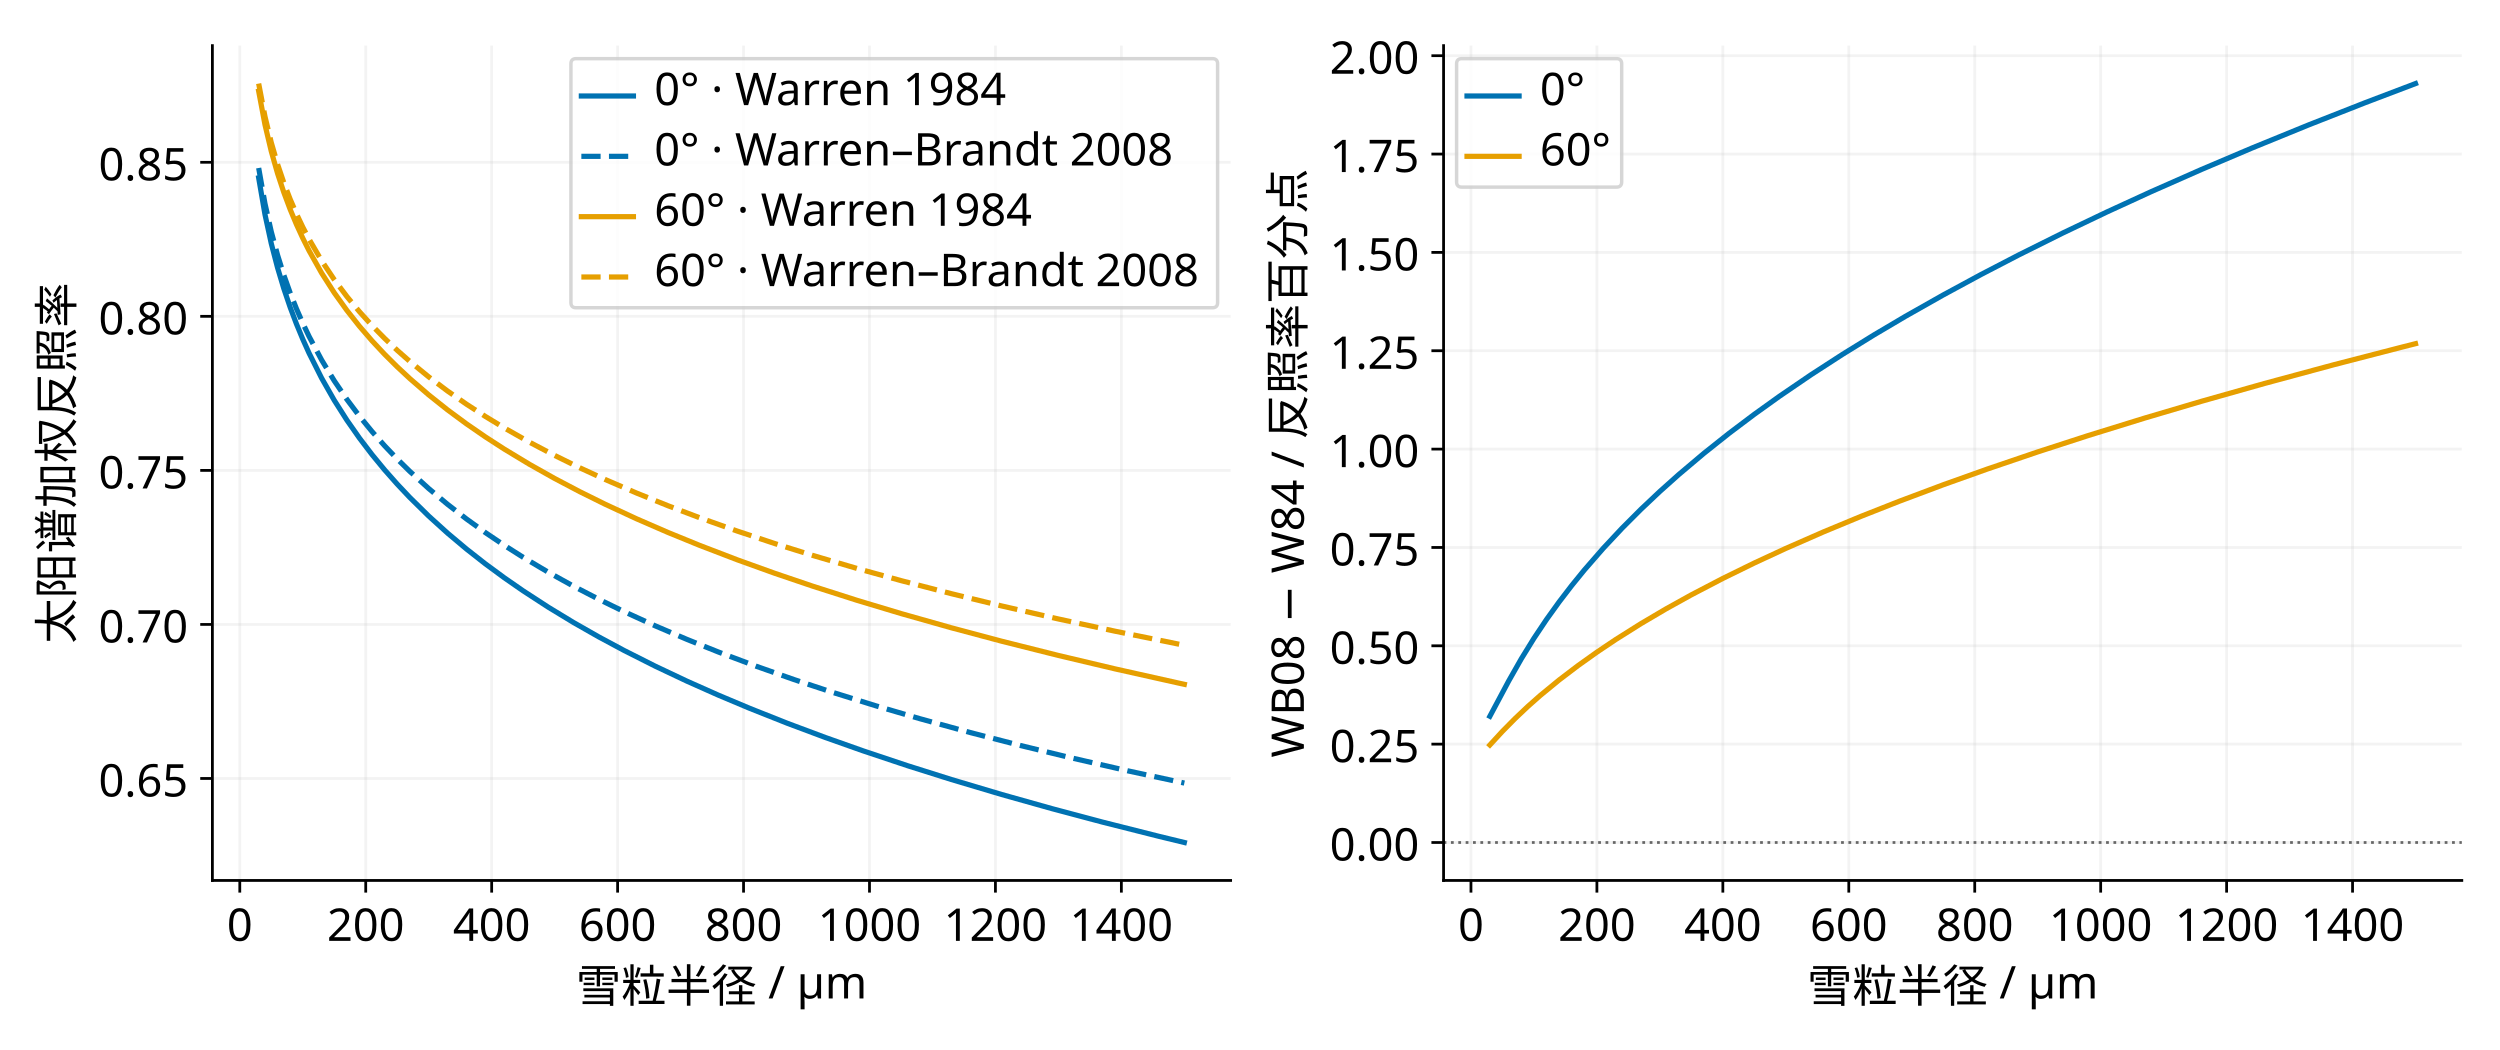
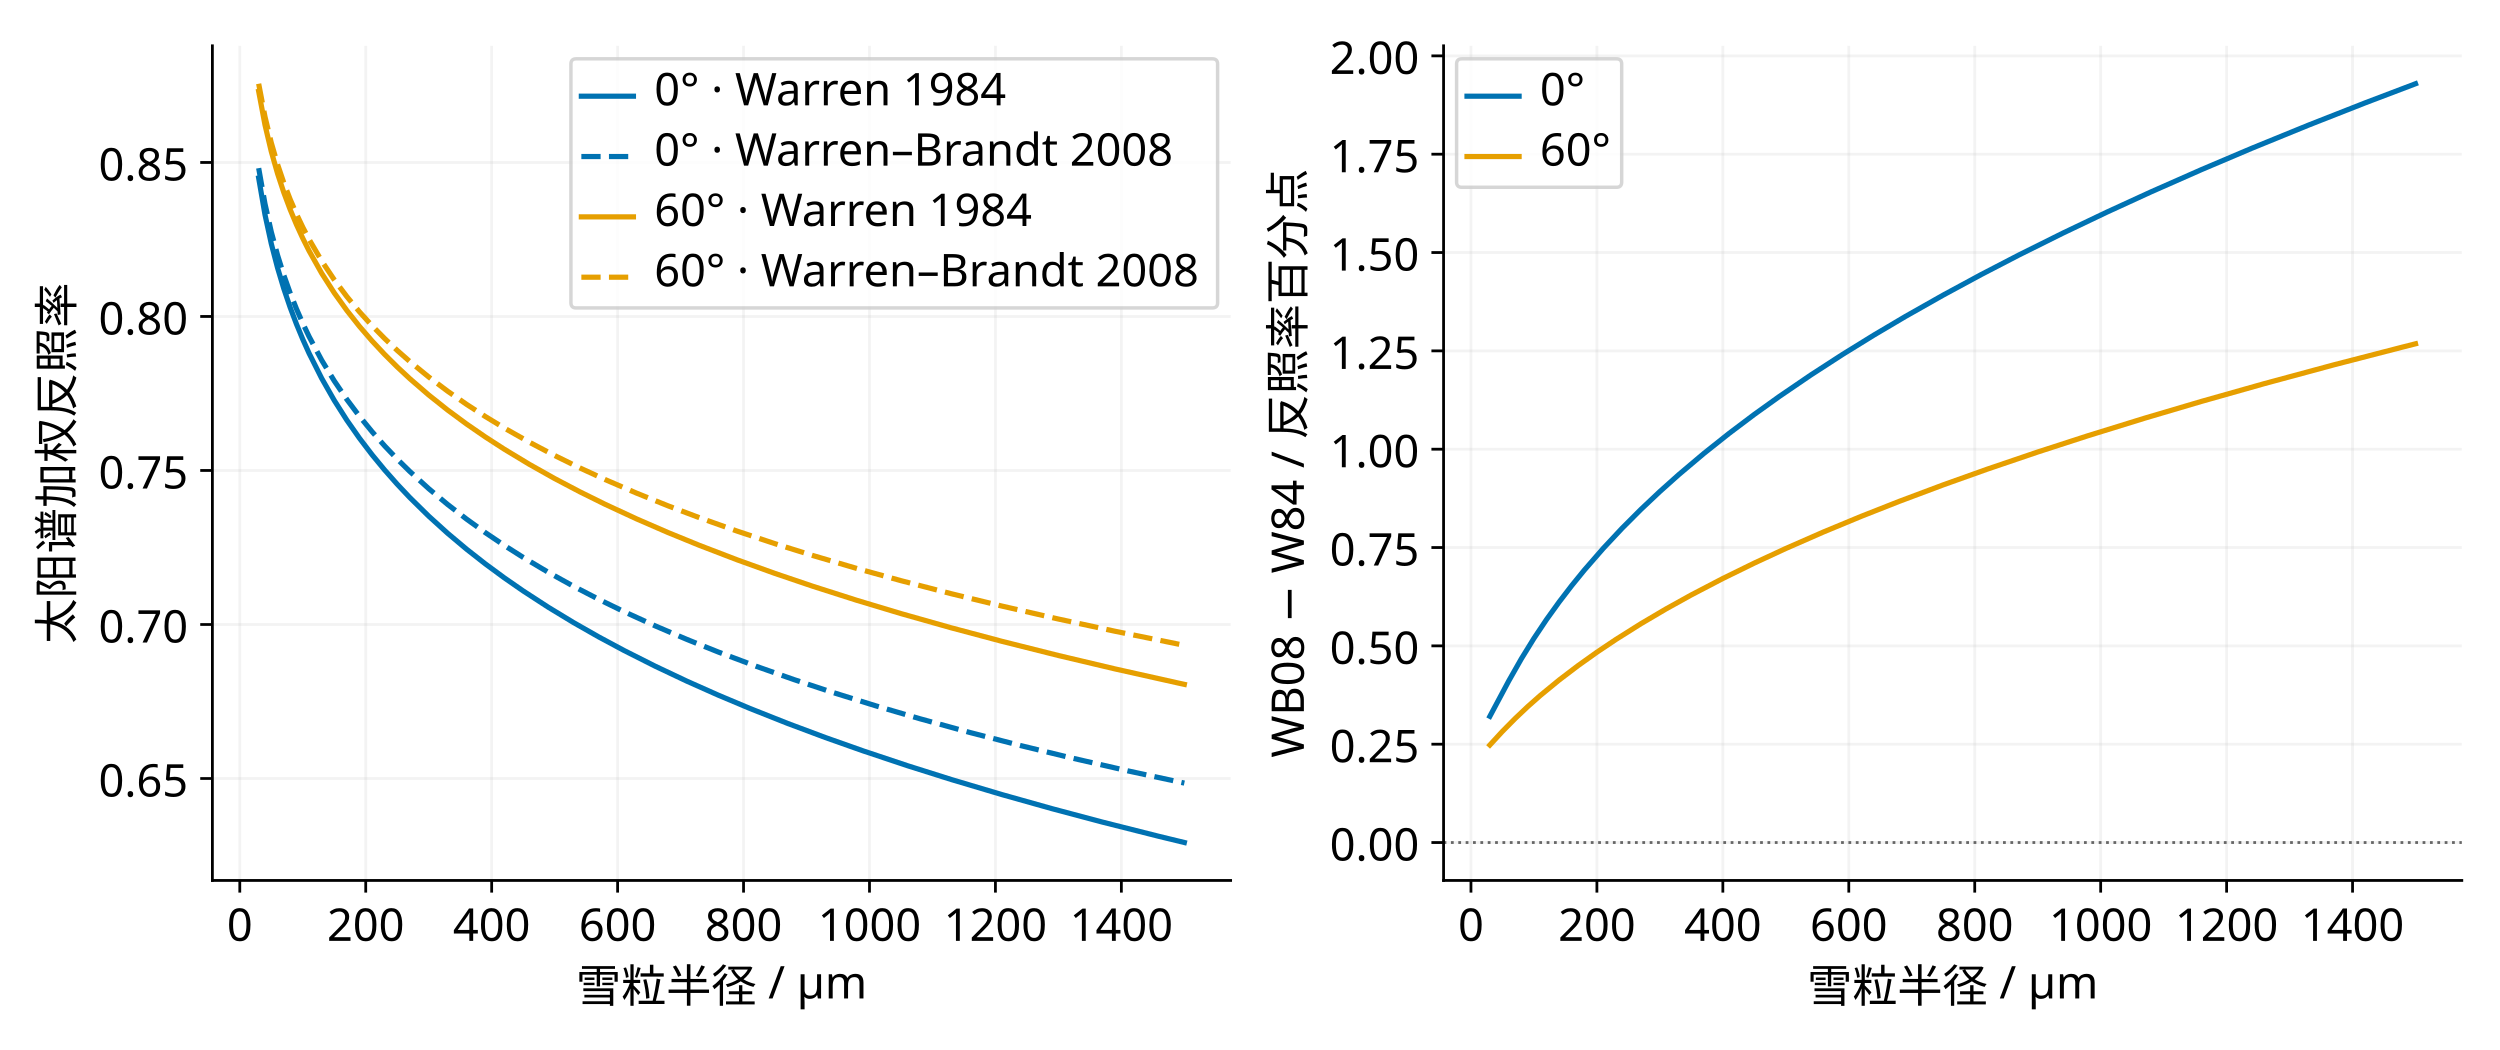
<svg xmlns="http://www.w3.org/2000/svg" xmlns:xlink="http://www.w3.org/1999/xlink" width="720pt" height="302.4pt" viewBox="0 0 720 302.4" version="1.1">
  <defs>
    <style type="text/css">*{stroke-linejoin: round; stroke-linecap: butt}</style>
  </defs>
  <g id="figure_1">
    <g id="patch_1">
      <path d="M 0 302.4  L 720 302.4  L 720 0  L 0 0  z " style="fill: #ffffff" />
    </g>
    <g id="axes_1">
      <g id="patch_2">
-         <path d="M 61.169 253.569  L 354.42 253.569  L 354.42 13.139  L 61.169 13.139  z " style="fill: #ffffff" />
+         <path d="M 61.169 253.569  L 354.42 253.569  L 354.42 13.192  L 61.169 13.192  z " style="fill: #ffffff" />
      </g>
      <g id="matplotlib.axis_1">
        <g id="xtick_1">
          <g id="line2d_1">
-             <path d="M 69.058 253.569  L 69.058 13.139  " clip-path="url(#pcf4739480f)" style="fill: none; stroke: #b0b0b0; stroke-opacity: 0.16; stroke-width: 0.8; stroke-linecap: square" />
+             <path d="M 69.058 253.569  L 69.058 13.192  " clip-path="url(#ped70958157)" style="fill: none; stroke: #b0b0b0; stroke-opacity: 0.16; stroke-width: 0.8; stroke-linecap: square" />
          </g>
          <g id="line2d_2">
            <defs>
-               <path id="m22756576e5" d="M 0 0  L 0 3.5  " style="stroke: #000000; stroke-width: 0.8" />
+               <path id="mcf0580494c" d="M 0 0  L 0 3.5  " style="stroke: #000000; stroke-width: 0.8" />
            </defs>
            <g>
-               <use xlink:href="#m22756576e5" x="69.058" y="253.569" style="stroke: #000000; stroke-width: 0.8" />
+               <use xlink:href="#mcf0580494c" x="69.058" y="253.569" style="stroke: #000000; stroke-width: 0.8" />
            </g>
          </g>
          <g id="text_1">
            <text style="font: 13px 'Microsoft YaHei', sans-serif; text-anchor: middle" x="69.058" y="270.961" transform="rotate(-0 69.05771 270.9606)">0</text>
          </g>
        </g>
        <g id="xtick_2">
          <g id="line2d_3">
-             <path d="M 105.329 253.569  L 105.329 13.139  " clip-path="url(#pcf4739480f)" style="fill: none; stroke: #b0b0b0; stroke-opacity: 0.16; stroke-width: 0.8; stroke-linecap: square" />
+             <path d="M 105.329 253.569  L 105.329 13.192  " clip-path="url(#ped70958157)" style="fill: none; stroke: #b0b0b0; stroke-opacity: 0.16; stroke-width: 0.8; stroke-linecap: square" />
          </g>
          <g id="line2d_4">
            <g>
-               <use xlink:href="#m22756576e5" x="105.329" y="253.569" style="stroke: #000000; stroke-width: 0.8" />
+               <use xlink:href="#mcf0580494c" x="105.329" y="253.569" style="stroke: #000000; stroke-width: 0.8" />
            </g>
          </g>
          <g id="text_2">
            <text style="font: 13px 'Microsoft YaHei', sans-serif; text-anchor: middle" x="105.329" y="270.961" transform="rotate(-0 105.3288 270.9606)">200</text>
          </g>
        </g>
        <g id="xtick_3">
          <g id="line2d_5">
-             <path d="M 141.6 253.569  L 141.6 13.139  " clip-path="url(#pcf4739480f)" style="fill: none; stroke: #b0b0b0; stroke-opacity: 0.16; stroke-width: 0.8; stroke-linecap: square" />
+             <path d="M 141.6 253.569  L 141.6 13.192  " clip-path="url(#ped70958157)" style="fill: none; stroke: #b0b0b0; stroke-opacity: 0.16; stroke-width: 0.8; stroke-linecap: square" />
          </g>
          <g id="line2d_6">
            <g>
-               <use xlink:href="#m22756576e5" x="141.6" y="253.569" style="stroke: #000000; stroke-width: 0.8" />
+               <use xlink:href="#mcf0580494c" x="141.6" y="253.569" style="stroke: #000000; stroke-width: 0.8" />
            </g>
          </g>
          <g id="text_3">
            <text style="font: 13px 'Microsoft YaHei', sans-serif; text-anchor: middle" x="141.6" y="270.961" transform="rotate(-0 141.5998 270.9606)">400</text>
          </g>
        </g>
        <g id="xtick_4">
          <g id="line2d_7">
-             <path d="M 177.871 253.569  L 177.871 13.139  " clip-path="url(#pcf4739480f)" style="fill: none; stroke: #b0b0b0; stroke-opacity: 0.16; stroke-width: 0.8; stroke-linecap: square" />
+             <path d="M 177.871 253.569  L 177.871 13.192  " clip-path="url(#ped70958157)" style="fill: none; stroke: #b0b0b0; stroke-opacity: 0.16; stroke-width: 0.8; stroke-linecap: square" />
          </g>
          <g id="line2d_8">
            <g>
-               <use xlink:href="#m22756576e5" x="177.871" y="253.569" style="stroke: #000000; stroke-width: 0.8" />
+               <use xlink:href="#mcf0580494c" x="177.871" y="253.569" style="stroke: #000000; stroke-width: 0.8" />
            </g>
          </g>
          <g id="text_4">
            <text style="font: 13px 'Microsoft YaHei', sans-serif; text-anchor: middle" x="177.871" y="270.961" transform="rotate(-0 177.8709 270.9606)">600</text>
          </g>
        </g>
        <g id="xtick_5">
          <g id="line2d_9">
-             <path d="M 214.142 253.569  L 214.142 13.139  " clip-path="url(#pcf4739480f)" style="fill: none; stroke: #b0b0b0; stroke-opacity: 0.16; stroke-width: 0.8; stroke-linecap: square" />
+             <path d="M 214.142 253.569  L 214.142 13.192  " clip-path="url(#ped70958157)" style="fill: none; stroke: #b0b0b0; stroke-opacity: 0.16; stroke-width: 0.8; stroke-linecap: square" />
          </g>
          <g id="line2d_10">
            <g>
-               <use xlink:href="#m22756576e5" x="214.142" y="253.569" style="stroke: #000000; stroke-width: 0.8" />
+               <use xlink:href="#mcf0580494c" x="214.142" y="253.569" style="stroke: #000000; stroke-width: 0.8" />
            </g>
          </g>
          <g id="text_5">
            <text style="font: 13px 'Microsoft YaHei', sans-serif; text-anchor: middle" x="214.142" y="270.961" transform="rotate(-0 214.142 270.9606)">800</text>
          </g>
        </g>
        <g id="xtick_6">
          <g id="line2d_11">
-             <path d="M 250.413 253.569  L 250.413 13.139  " clip-path="url(#pcf4739480f)" style="fill: none; stroke: #b0b0b0; stroke-opacity: 0.16; stroke-width: 0.8; stroke-linecap: square" />
+             <path d="M 250.413 253.569  L 250.413 13.192  " clip-path="url(#ped70958157)" style="fill: none; stroke: #b0b0b0; stroke-opacity: 0.16; stroke-width: 0.8; stroke-linecap: square" />
          </g>
          <g id="line2d_12">
            <g>
-               <use xlink:href="#m22756576e5" x="250.413" y="253.569" style="stroke: #000000; stroke-width: 0.8" />
+               <use xlink:href="#mcf0580494c" x="250.413" y="253.569" style="stroke: #000000; stroke-width: 0.8" />
            </g>
          </g>
          <g id="text_6">
            <text style="font: 13px 'Microsoft YaHei', sans-serif; text-anchor: middle" x="250.413" y="270.961" transform="rotate(-0 250.413 270.9606)">1000</text>
          </g>
        </g>
        <g id="xtick_7">
          <g id="line2d_13">
-             <path d="M 286.684 253.569  L 286.684 13.139  " clip-path="url(#pcf4739480f)" style="fill: none; stroke: #b0b0b0; stroke-opacity: 0.16; stroke-width: 0.8; stroke-linecap: square" />
+             <path d="M 286.684 253.569  L 286.684 13.192  " clip-path="url(#ped70958157)" style="fill: none; stroke: #b0b0b0; stroke-opacity: 0.16; stroke-width: 0.8; stroke-linecap: square" />
          </g>
          <g id="line2d_14">
            <g>
-               <use xlink:href="#m22756576e5" x="286.684" y="253.569" style="stroke: #000000; stroke-width: 0.8" />
+               <use xlink:href="#mcf0580494c" x="286.684" y="253.569" style="stroke: #000000; stroke-width: 0.8" />
            </g>
          </g>
          <g id="text_7">
            <text style="font: 13px 'Microsoft YaHei', sans-serif; text-anchor: middle" x="286.684" y="270.961" transform="rotate(-0 286.6841 270.9606)">1200</text>
          </g>
        </g>
        <g id="xtick_8">
          <g id="line2d_15">
-             <path d="M 322.955 253.569  L 322.955 13.139  " clip-path="url(#pcf4739480f)" style="fill: none; stroke: #b0b0b0; stroke-opacity: 0.16; stroke-width: 0.8; stroke-linecap: square" />
+             <path d="M 322.955 253.569  L 322.955 13.192  " clip-path="url(#ped70958157)" style="fill: none; stroke: #b0b0b0; stroke-opacity: 0.16; stroke-width: 0.8; stroke-linecap: square" />
          </g>
          <g id="line2d_16">
            <g>
-               <use xlink:href="#m22756576e5" x="322.955" y="253.569" style="stroke: #000000; stroke-width: 0.8" />
+               <use xlink:href="#mcf0580494c" x="322.955" y="253.569" style="stroke: #000000; stroke-width: 0.8" />
            </g>
          </g>
          <g id="text_8">
            <text style="font: 13px 'Microsoft YaHei', sans-serif; text-anchor: middle" x="322.955" y="270.961" transform="rotate(-0 322.9552 270.9606)">1400</text>
          </g>
        </g>
        <g id="text_9">
          <text style="font: 13px 'Microsoft YaHei', sans-serif; text-anchor: middle" x="207.795" y="288.629" transform="rotate(-0 207.7945 288.6289)">雪粒半径 / μm</text>
        </g>
      </g>
      <g id="matplotlib.axis_2">
        <g id="ytick_1">
          <g id="line2d_17">
-             <path d="M 61.169 224.204  L 354.42 224.204  " clip-path="url(#pcf4739480f)" style="fill: none; stroke: #b0b0b0; stroke-opacity: 0.16; stroke-width: 0.8; stroke-linecap: square" />
+             <path d="M 61.169 224.21  L 354.42 224.21  " clip-path="url(#ped70958157)" style="fill: none; stroke: #b0b0b0; stroke-opacity: 0.16; stroke-width: 0.8; stroke-linecap: square" />
          </g>
          <g id="line2d_18">
            <defs>
-               <path id="mafb996d29c" d="M 0 0  L -3.5 0  " style="stroke: #000000; stroke-width: 0.8" />
+               <path id="mba9fe2dd06" d="M 0 0  L -3.5 0  " style="stroke: #000000; stroke-width: 0.8" />
            </defs>
            <g>
-               <use xlink:href="#mafb996d29c" x="61.169" y="224.204" style="stroke: #000000; stroke-width: 0.8" />
+               <use xlink:href="#mba9fe2dd06" x="61.169" y="224.21" style="stroke: #000000; stroke-width: 0.8" />
            </g>
          </g>
          <g id="text_10">
-             <text style="font: 13px 'Microsoft YaHei', sans-serif; text-anchor: end" x="54.169" y="229.399" transform="rotate(-0 54.16875 229.3995)">0.65</text>
+             <text style="font: 13px 'Microsoft YaHei', sans-serif; text-anchor: end" x="54.169" y="229.406" transform="rotate(-0 54.16875 229.4059)">0.65</text>
          </g>
        </g>
        <g id="ytick_2">
          <g id="line2d_19">
-             <path d="M 61.169 179.839  L 354.42 179.839  " clip-path="url(#pcf4739480f)" style="fill: none; stroke: #b0b0b0; stroke-opacity: 0.16; stroke-width: 0.8; stroke-linecap: square" />
+             <path d="M 61.169 179.855  L 354.42 179.855  " clip-path="url(#ped70958157)" style="fill: none; stroke: #b0b0b0; stroke-opacity: 0.16; stroke-width: 0.8; stroke-linecap: square" />
          </g>
          <g id="line2d_20">
            <g>
-               <use xlink:href="#mafb996d29c" x="61.169" y="179.839" style="stroke: #000000; stroke-width: 0.8" />
+               <use xlink:href="#mba9fe2dd06" x="61.169" y="179.855" style="stroke: #000000; stroke-width: 0.8" />
            </g>
          </g>
          <g id="text_11">
-             <text style="font: 13px 'Microsoft YaHei', sans-serif; text-anchor: end" x="54.169" y="185.035" transform="rotate(-0 54.16875 185.0345)">0.70</text>
+             <text style="font: 13px 'Microsoft YaHei', sans-serif; text-anchor: end" x="54.169" y="185.051" transform="rotate(-0 54.16875 185.0506)">0.70</text>
          </g>
        </g>
        <g id="ytick_3">
          <g id="line2d_21">
-             <path d="M 61.169 135.474  L 354.42 135.474  " clip-path="url(#pcf4739480f)" style="fill: none; stroke: #b0b0b0; stroke-opacity: 0.16; stroke-width: 0.8; stroke-linecap: square" />
+             <path d="M 61.169 135.499  L 354.42 135.499  " clip-path="url(#ped70958157)" style="fill: none; stroke: #b0b0b0; stroke-opacity: 0.16; stroke-width: 0.8; stroke-linecap: square" />
          </g>
          <g id="line2d_22">
            <g>
-               <use xlink:href="#mafb996d29c" x="61.169" y="135.474" style="stroke: #000000; stroke-width: 0.8" />
+               <use xlink:href="#mba9fe2dd06" x="61.169" y="135.499" style="stroke: #000000; stroke-width: 0.8" />
            </g>
          </g>
          <g id="text_12">
-             <text style="font: 13px 'Microsoft YaHei', sans-serif; text-anchor: end" x="54.169" y="140.67" transform="rotate(-0 54.16875 140.6695)">0.75</text>
+             <text style="font: 13px 'Microsoft YaHei', sans-serif; text-anchor: end" x="54.169" y="140.695" transform="rotate(-0 54.16875 140.6953)">0.75</text>
          </g>
        </g>
        <g id="ytick_4">
          <g id="line2d_23">
-             <path d="M 61.169 91.109  L 354.42 91.109  " clip-path="url(#pcf4739480f)" style="fill: none; stroke: #b0b0b0; stroke-opacity: 0.16; stroke-width: 0.8; stroke-linecap: square" />
+             <path d="M 61.169 91.144  L 354.42 91.144  " clip-path="url(#ped70958157)" style="fill: none; stroke: #b0b0b0; stroke-opacity: 0.16; stroke-width: 0.8; stroke-linecap: square" />
          </g>
          <g id="line2d_24">
            <g>
-               <use xlink:href="#mafb996d29c" x="61.169" y="91.109" style="stroke: #000000; stroke-width: 0.8" />
+               <use xlink:href="#mba9fe2dd06" x="61.169" y="91.144" style="stroke: #000000; stroke-width: 0.8" />
            </g>
          </g>
          <g id="text_13">
-             <text style="font: 13px 'Microsoft YaHei', sans-serif; text-anchor: end" x="54.169" y="96.305" transform="rotate(-0 54.16875 96.30459)">0.80</text>
+             <text style="font: 13px 'Microsoft YaHei', sans-serif; text-anchor: end" x="54.169" y="96.34" transform="rotate(-0 54.16875 96.34003)">0.80</text>
          </g>
        </g>
        <g id="ytick_5">
          <g id="line2d_25">
-             <path d="M 61.169 46.744  L 354.42 46.744  " clip-path="url(#pcf4739480f)" style="fill: none; stroke: #b0b0b0; stroke-opacity: 0.16; stroke-width: 0.8; stroke-linecap: square" />
+             <path d="M 61.169 46.789  L 354.42 46.789  " clip-path="url(#ped70958157)" style="fill: none; stroke: #b0b0b0; stroke-opacity: 0.16; stroke-width: 0.8; stroke-linecap: square" />
          </g>
          <g id="line2d_26">
            <g>
-               <use xlink:href="#mafb996d29c" x="61.169" y="46.744" style="stroke: #000000; stroke-width: 0.8" />
+               <use xlink:href="#mba9fe2dd06" x="61.169" y="46.789" style="stroke: #000000; stroke-width: 0.8" />
            </g>
          </g>
          <g id="text_14">
-             <text style="font: 13px 'Microsoft YaHei', sans-serif; text-anchor: end" x="54.169" y="51.94" transform="rotate(-0 54.16875 51.93964)">0.85</text>
+             <text style="font: 13px 'Microsoft YaHei', sans-serif; text-anchor: end" x="54.169" y="51.985" transform="rotate(-0 54.16875 51.98475)">0.85</text>
          </g>
        </g>
        <g id="text_15">
-           <text style="font: 13px 'Microsoft YaHei', sans-serif; text-anchor: middle" x="20.937" y="133.354" transform="rotate(-90 20.93703 133.3541)">太阳谱加权反照率</text>
+           <text style="font: 13px 'Microsoft YaHei', sans-serif; text-anchor: middle" x="20.937" y="133.38" transform="rotate(-90 20.93703 133.3803)">太阳谱加权反照率</text>
        </g>
      </g>
      <g id="line2d_27">
-         <path d="M 74.498 51.228  L 76.312 61.755  L 78.125 70.12  L 79.939 77.114  L 81.753 83.156  L 83.566 88.498  L 85.38 93.3  L 87.193 97.674  L 89.007 101.698  L 92.634 108.916  L 96.261 115.276  L 99.888 120.979  L 103.515 126.163  L 107.142 130.921  L 110.769 135.325  L 114.397 139.427  L 118.024 143.271  L 123.464 148.621  L 128.905 153.549  L 134.346 158.121  L 139.786 162.389  L 145.227 166.392  L 150.668 170.164  L 157.922 174.88  L 165.176 179.283  L 172.43 183.415  L 179.684 187.308  L 188.752 191.881  L 197.82 196.167  L 206.888 200.203  L 215.956 204.018  L 226.837 208.336  L 237.718 212.405  L 248.599 216.253  L 261.294 220.495  L 273.989 224.5  L 288.498 228.822  L 303.006 232.9  L 317.515 236.764  L 333.836 240.881  L 341.091 242.64  L 341.091 242.64  " clip-path="url(#pcf4739480f)" style="fill: none; stroke: #0072b2; stroke-width: 1.5; stroke-linecap: square" />
+         <path d="M 74.498 51.272  L 76.312 61.797  L 78.125 70.16  L 79.939 77.152  L 81.753 83.193  L 83.566 88.534  L 85.38 93.335  L 87.193 97.708  L 89.007 101.732  L 92.634 108.947  L 96.261 115.306  L 99.888 121.008  L 103.515 126.19  L 107.142 130.948  L 110.769 135.35  L 114.397 139.452  L 118.024 143.295  L 123.464 148.644  L 128.905 153.571  L 134.346 158.142  L 139.786 162.408  L 145.227 166.411  L 150.668 170.183  L 157.922 174.897  L 165.176 179.299  L 172.43 183.43  L 179.684 187.322  L 188.752 191.894  L 197.82 196.18  L 206.888 200.215  L 215.956 204.028  L 226.837 208.346  L 237.718 212.414  L 248.599 216.261  L 261.294 220.502  L 273.989 224.507  L 288.498 228.827  L 303.006 232.905  L 317.515 236.768  L 333.836 240.884  L 341.091 242.643  L 341.091 242.643  " clip-path="url(#ped70958157)" style="fill: none; stroke: #0072b2; stroke-width: 1.5; stroke-linecap: square" />
      </g>
      <g id="line2d_28">
-         <path d="M 74.498 48.382  L 76.312 58.64  L 78.125 66.738  L 79.939 73.468  L 81.753 79.256  L 83.566 84.353  L 85.38 88.92  L 87.193 93.069  L 89.007 96.876  L 92.634 103.684  L 96.261 109.662  L 99.888 115.006  L 103.515 119.85  L 107.142 124.286  L 110.769 128.383  L 114.397 132.192  L 118.024 135.754  L 123.464 140.702  L 128.905 145.25  L 134.346 149.46  L 139.786 153.381  L 145.227 157.053  L 150.668 160.506  L 157.922 164.814  L 165.176 168.828  L 172.43 172.586  L 179.684 176.121  L 188.752 180.262  L 197.82 184.136  L 206.888 187.775  L 217.769 191.87  L 228.65 195.706  L 239.532 199.314  L 252.227 203.269  L 264.921 206.984  L 279.43 210.972  L 293.938 214.716  L 308.447 218.246  L 324.769 221.991  L 341.091 225.523  L 341.091 225.523  " clip-path="url(#pcf4739480f)" style="fill: none; stroke-dasharray: 5.55,2.4; stroke-dashoffset: 0; stroke: #0072b2; stroke-width: 1.5" />
+         <path d="M 74.498 48.426  L 76.312 58.682  L 78.125 66.778  L 79.939 73.508  L 81.753 79.294  L 83.566 84.39  L 85.38 88.956  L 87.193 93.104  L 89.007 96.911  L 92.634 103.717  L 96.261 109.693  L 99.888 115.037  L 103.515 119.879  L 107.142 124.314  L 110.769 128.41  L 114.397 132.219  L 118.024 135.78  L 123.464 140.727  L 128.905 145.273  L 134.346 149.482  L 139.786 153.403  L 145.227 157.074  L 150.668 160.526  L 157.922 164.834  L 165.176 168.847  L 172.43 172.604  L 179.684 176.137  L 188.752 180.278  L 197.82 184.151  L 206.888 187.789  L 217.769 191.884  L 228.65 195.718  L 239.532 199.325  L 252.227 203.28  L 264.921 206.994  L 279.43 210.981  L 293.938 214.725  L 308.447 218.254  L 324.769 221.998  L 341.091 225.529  L 341.091 225.529  " clip-path="url(#ped70958157)" style="fill: none; stroke-dasharray: 5.55,2.4; stroke-dashoffset: 0; stroke: #0072b2; stroke-width: 1.5" />
      </g>
      <g id="line2d_29">
-         <path d="M 74.498 26.267  L 76.312 35.906  L 78.125 43.566  L 79.939 49.954  L 81.753 55.454  L 83.566 60.299  L 85.38 64.64  L 87.193 68.58  L 89.007 72.194  L 92.634 78.649  L 96.261 84.31  L 99.888 89.369  L 103.515 93.954  L 107.142 98.153  L 110.769 102.034  L 114.397 105.644  L 118.024 109.024  L 123.464 113.725  L 128.905 118.054  L 134.346 122.07  L 139.786 125.819  L 145.227 129.337  L 152.481 133.719  L 159.735 137.797  L 166.99 141.613  L 174.244 145.201  L 183.312 149.408  L 192.379 153.346  L 201.447 157.049  L 212.328 161.222  L 223.21 165.137  L 234.091 168.827  L 246.786 172.882  L 259.481 176.699  L 273.989 180.806  L 288.498 184.674  L 304.82 188.774  L 321.142 192.639  L 339.277 196.69  L 341.091 197.083  L 341.091 197.083  " clip-path="url(#pcf4739480f)" style="fill: none; stroke: #e69f00; stroke-width: 1.5; stroke-linecap: square" />
+         <path d="M 74.498 26.317  L 76.312 35.954  L 78.125 43.612  L 79.939 49.998  L 81.753 55.497  L 83.566 60.342  L 85.38 64.681  L 87.193 68.621  L 89.007 72.233  L 92.634 78.687  L 96.261 84.347  L 99.888 89.405  L 103.515 93.989  L 107.142 98.187  L 110.769 102.067  L 114.397 105.677  L 118.024 109.056  L 123.464 113.756  L 128.905 118.084  L 134.346 122.099  L 139.786 125.847  L 145.227 129.364  L 152.481 133.745  L 159.735 137.822  L 166.99 141.637  L 174.244 145.225  L 183.312 149.431  L 192.379 153.368  L 201.447 157.07  L 212.328 161.242  L 223.21 165.157  L 234.091 168.846  L 246.786 172.899  L 259.481 176.715  L 273.989 180.822  L 288.498 184.689  L 304.82 188.788  L 321.142 192.652  L 339.277 196.703  L 341.091 197.095  L 341.091 197.095  " clip-path="url(#ped70958157)" style="fill: none; stroke: #e69f00; stroke-width: 1.5; stroke-linecap: square" />
      </g>
      <g id="line2d_30">
-         <path d="M 74.498 24.068  L 76.312 33.549  L 78.125 41.058  L 79.939 47.3  L 81.753 52.659  L 83.566 57.367  L 85.38 61.576  L 87.193 65.388  L 89.007 68.878  L 92.634 75.097  L 96.261 80.534  L 99.888 85.379  L 103.515 89.76  L 107.142 93.763  L 110.769 97.455  L 114.397 100.883  L 118.024 104.087  L 123.464 108.536  L 128.905 112.623  L 134.346 116.408  L 139.786 119.935  L 145.227 123.239  L 152.481 127.348  L 159.735 131.163  L 166.99 134.728  L 174.244 138.075  L 183.312 141.991  L 192.379 145.65  L 201.447 149.085  L 212.328 152.949  L 223.21 156.567  L 234.091 159.971  L 246.786 163.704  L 259.481 167.212  L 273.989 170.979  L 288.498 174.52  L 304.82 178.265  L 321.142 181.789  L 339.277 185.476  L 341.091 185.832  L 341.091 185.832  " clip-path="url(#pcf4739480f)" style="fill: none; stroke-dasharray: 5.55,2.4; stroke-dashoffset: 0; stroke: #e69f00; stroke-width: 1.5" />
+         <path d="M 74.498 24.118  L 76.312 33.597  L 78.125 41.104  L 79.939 47.345  L 81.753 52.703  L 83.566 57.41  L 85.38 61.618  L 87.193 65.429  L 89.007 68.918  L 92.634 75.135  L 96.261 80.572  L 99.888 85.416  L 103.515 89.795  L 107.142 93.798  L 110.769 97.489  L 114.397 100.917  L 118.024 104.12  L 123.464 108.567  L 128.905 112.654  L 134.346 116.438  L 139.786 119.964  L 145.227 123.268  L 152.481 127.375  L 159.735 131.19  L 166.99 134.754  L 174.244 138.1  L 183.312 142.015  L 192.379 145.673  L 201.447 149.108  L 212.328 152.971  L 223.21 156.588  L 234.091 159.991  L 246.786 163.724  L 259.481 167.231  L 273.989 170.997  L 288.498 174.537  L 304.82 178.282  L 321.142 181.805  L 339.277 185.49  L 341.091 185.847  L 341.091 185.847  " clip-path="url(#ped70958157)" style="fill: none; stroke-dasharray: 5.55,2.4; stroke-dashoffset: 0; stroke: #e69f00; stroke-width: 1.5" />
      </g>
      <g id="patch_3">
-         <path d="M 61.169 253.569  L 61.169 13.139  " style="fill: none; stroke: #000000; stroke-width: 0.8; stroke-linejoin: miter; stroke-linecap: square" />
+         <path d="M 61.169 253.569  L 61.169 13.192  " style="fill: none; stroke: #000000; stroke-width: 0.8; stroke-linejoin: miter; stroke-linecap: square" />
      </g>
      <g id="patch_4">
        <path d="M 61.169 253.569  L 354.42 253.569  " style="fill: none; stroke: #000000; stroke-width: 0.8; stroke-linejoin: miter; stroke-linecap: square" />
      </g>
      <g id="legend_1">
        <g id="patch_5">
-           <path d="M 165.928 88.634  L 349.17 88.634  Q 350.67 88.634 350.67 87.134  L 350.67 18.389  Q 350.67 16.889 349.17 16.889  L 165.928 16.889  Q 164.428 16.889 164.428 18.389  L 164.428 87.134  Q 164.428 88.634 165.928 88.634  z " style="fill: #ffffff; opacity: 0.8; stroke: #cccccc; stroke-linejoin: miter" />
+           <path d="M 165.928 88.686  L 349.17 88.686  Q 350.67 88.686 350.67 87.186  L 350.67 18.442  Q 350.67 16.942 349.17 16.942  L 165.928 16.942  Q 164.428 16.942 164.428 18.442  L 164.428 87.186  Q 164.428 88.686 165.928 88.686  z " style="fill: #ffffff; opacity: 0.8; stroke: #cccccc; stroke-linejoin: miter" />
        </g>
        <g id="line2d_31">
-           <path d="M 167.428 27.656  L 174.928 27.656  L 182.428 27.656  " style="fill: none; stroke: #0072b2; stroke-width: 1.5; stroke-linecap: square" />
+           <path d="M 167.428 27.709  L 174.928 27.709  L 182.428 27.709  " style="fill: none; stroke: #0072b2; stroke-width: 1.5; stroke-linecap: square" />
        </g>
        <g id="text_16">
-           <text style="font: 13px 'Microsoft YaHei', sans-serif; text-anchor: start" x="188.428" y="30.281" transform="rotate(-0 188.4284 30.2813)">0° · Warren 1984</text>
+           <text style="font: 13px 'Microsoft YaHei', sans-serif; text-anchor: start" x="188.428" y="30.334" transform="rotate(-0 188.4284 30.33374)">0° · Warren 1984</text>
        </g>
        <g id="line2d_32">
-           <path d="M 167.428 45.03  L 174.928 45.03  L 182.428 45.03  " style="fill: none; stroke-dasharray: 5.55,2.4; stroke-dashoffset: 0; stroke: #0072b2; stroke-width: 1.5" />
+           <path d="M 167.428 45.082  L 174.928 45.082  L 182.428 45.082  " style="fill: none; stroke-dasharray: 5.55,2.4; stroke-dashoffset: 0; stroke: #0072b2; stroke-width: 1.5" />
        </g>
        <g id="text_17">
-           <text style="font: 13px 'Microsoft YaHei', sans-serif; text-anchor: start" x="188.428" y="47.655" transform="rotate(-0 188.4284 47.65489)">0° · Warren–Brandt 2008</text>
+           <text style="font: 13px 'Microsoft YaHei', sans-serif; text-anchor: start" x="188.428" y="47.707" transform="rotate(-0 188.4284 47.70733)">0° · Warren–Brandt 2008</text>
        </g>
        <g id="line2d_33">
-           <path d="M 167.428 62.403  L 174.928 62.403  L 182.428 62.403  " style="fill: none; stroke: #e69f00; stroke-width: 1.5; stroke-linecap: square" />
+           <path d="M 167.428 62.456  L 174.928 62.456  L 182.428 62.456  " style="fill: none; stroke: #e69f00; stroke-width: 1.5; stroke-linecap: square" />
        </g>
        <g id="text_18">
-           <text style="font: 13px 'Microsoft YaHei', sans-serif; text-anchor: start" x="188.428" y="65.028" transform="rotate(-0 188.4284 65.02849)">60° · Warren 1984</text>
+           <text style="font: 13px 'Microsoft YaHei', sans-serif; text-anchor: start" x="188.428" y="65.081" transform="rotate(-0 188.4284 65.08092)">60° · Warren 1984</text>
        </g>
        <g id="line2d_34">
-           <path d="M 167.428 79.777  L 174.928 79.777  L 182.428 79.777  " style="fill: none; stroke-dasharray: 5.55,2.4; stroke-dashoffset: 0; stroke: #e69f00; stroke-width: 1.5" />
+           <path d="M 167.428 79.83  L 174.928 79.83  L 182.428 79.83  " style="fill: none; stroke-dasharray: 5.55,2.4; stroke-dashoffset: 0; stroke: #e69f00; stroke-width: 1.5" />
        </g>
        <g id="text_19">
-           <text style="font: 13px 'Microsoft YaHei', sans-serif; text-anchor: start" x="188.428" y="82.402" transform="rotate(-0 188.4284 82.40208)">60° · Warren–Brandt 2008</text>
+           <text style="font: 13px 'Microsoft YaHei', sans-serif; text-anchor: start" x="188.428" y="82.455" transform="rotate(-0 188.4284 82.45452)">60° · Warren–Brandt 2008</text>
        </g>
      </g>
    </g>
    <g id="axes_2">
      <g id="patch_6">
-         <path d="M 415.748 253.569  L 709 253.569  L 709 13.139  L 415.748 13.139  z " style="fill: #ffffff" />
+         <path d="M 415.748 253.569  L 709 253.569  L 709 13.192  L 415.748 13.192  z " style="fill: #ffffff" />
      </g>
      <g id="matplotlib.axis_3">
        <g id="xtick_9">
          <g id="line2d_35">
-             <path d="M 423.637 253.569  L 423.637 13.139  " clip-path="url(#p73d16135a9)" style="fill: none; stroke: #b0b0b0; stroke-opacity: 0.16; stroke-width: 0.8; stroke-linecap: square" />
+             <path d="M 423.637 253.569  L 423.637 13.192  " clip-path="url(#p04af7918b5)" style="fill: none; stroke: #b0b0b0; stroke-opacity: 0.16; stroke-width: 0.8; stroke-linecap: square" />
          </g>
          <g id="line2d_36">
            <g>
-               <use xlink:href="#m22756576e5" x="423.637" y="253.569" style="stroke: #000000; stroke-width: 0.8" />
+               <use xlink:href="#mcf0580494c" x="423.637" y="253.569" style="stroke: #000000; stroke-width: 0.8" />
            </g>
          </g>
          <g id="text_20">
            <text style="font: 13px 'Microsoft YaHei', sans-serif; text-anchor: middle" x="423.637" y="270.961" transform="rotate(-0 423.6374 270.9606)">0</text>
          </g>
        </g>
        <g id="xtick_10">
          <g id="line2d_37">
-             <path d="M 459.908 253.569  L 459.908 13.139  " clip-path="url(#p73d16135a9)" style="fill: none; stroke: #b0b0b0; stroke-opacity: 0.16; stroke-width: 0.8; stroke-linecap: square" />
+             <path d="M 459.908 253.569  L 459.908 13.192  " clip-path="url(#p04af7918b5)" style="fill: none; stroke: #b0b0b0; stroke-opacity: 0.16; stroke-width: 0.8; stroke-linecap: square" />
          </g>
          <g id="line2d_38">
            <g>
-               <use xlink:href="#m22756576e5" x="459.908" y="253.569" style="stroke: #000000; stroke-width: 0.8" />
+               <use xlink:href="#mcf0580494c" x="459.908" y="253.569" style="stroke: #000000; stroke-width: 0.8" />
            </g>
          </g>
          <g id="text_21">
            <text style="font: 13px 'Microsoft YaHei', sans-serif; text-anchor: middle" x="459.908" y="270.961" transform="rotate(-0 459.9085 270.9606)">200</text>
          </g>
        </g>
        <g id="xtick_11">
          <g id="line2d_39">
-             <path d="M 496.18 253.569  L 496.18 13.139  " clip-path="url(#p73d16135a9)" style="fill: none; stroke: #b0b0b0; stroke-opacity: 0.16; stroke-width: 0.8; stroke-linecap: square" />
+             <path d="M 496.18 253.569  L 496.18 13.192  " clip-path="url(#p04af7918b5)" style="fill: none; stroke: #b0b0b0; stroke-opacity: 0.16; stroke-width: 0.8; stroke-linecap: square" />
          </g>
          <g id="line2d_40">
            <g>
-               <use xlink:href="#m22756576e5" x="496.18" y="253.569" style="stroke: #000000; stroke-width: 0.8" />
+               <use xlink:href="#mcf0580494c" x="496.18" y="253.569" style="stroke: #000000; stroke-width: 0.8" />
            </g>
          </g>
          <g id="text_22">
            <text style="font: 13px 'Microsoft YaHei', sans-serif; text-anchor: middle" x="496.18" y="270.961" transform="rotate(-0 496.1795 270.9606)">400</text>
          </g>
        </g>
        <g id="xtick_12">
          <g id="line2d_41">
-             <path d="M 532.451 253.569  L 532.451 13.139  " clip-path="url(#p73d16135a9)" style="fill: none; stroke: #b0b0b0; stroke-opacity: 0.16; stroke-width: 0.8; stroke-linecap: square" />
+             <path d="M 532.451 253.569  L 532.451 13.192  " clip-path="url(#p04af7918b5)" style="fill: none; stroke: #b0b0b0; stroke-opacity: 0.16; stroke-width: 0.8; stroke-linecap: square" />
          </g>
          <g id="line2d_42">
            <g>
-               <use xlink:href="#m22756576e5" x="532.451" y="253.569" style="stroke: #000000; stroke-width: 0.8" />
+               <use xlink:href="#mcf0580494c" x="532.451" y="253.569" style="stroke: #000000; stroke-width: 0.8" />
            </g>
          </g>
          <g id="text_23">
            <text style="font: 13px 'Microsoft YaHei', sans-serif; text-anchor: middle" x="532.451" y="270.961" transform="rotate(-0 532.4506 270.9606)">600</text>
          </g>
        </g>
        <g id="xtick_13">
          <g id="line2d_43">
-             <path d="M 568.722 253.569  L 568.722 13.139  " clip-path="url(#p73d16135a9)" style="fill: none; stroke: #b0b0b0; stroke-opacity: 0.16; stroke-width: 0.8; stroke-linecap: square" />
+             <path d="M 568.722 253.569  L 568.722 13.192  " clip-path="url(#p04af7918b5)" style="fill: none; stroke: #b0b0b0; stroke-opacity: 0.16; stroke-width: 0.8; stroke-linecap: square" />
          </g>
          <g id="line2d_44">
            <g>
-               <use xlink:href="#m22756576e5" x="568.722" y="253.569" style="stroke: #000000; stroke-width: 0.8" />
+               <use xlink:href="#mcf0580494c" x="568.722" y="253.569" style="stroke: #000000; stroke-width: 0.8" />
            </g>
          </g>
          <g id="text_24">
            <text style="font: 13px 'Microsoft YaHei', sans-serif; text-anchor: middle" x="568.722" y="270.961" transform="rotate(-0 568.7217 270.9606)">800</text>
          </g>
        </g>
        <g id="xtick_14">
          <g id="line2d_45">
-             <path d="M 604.993 253.569  L 604.993 13.139  " clip-path="url(#p73d16135a9)" style="fill: none; stroke: #b0b0b0; stroke-opacity: 0.16; stroke-width: 0.8; stroke-linecap: square" />
+             <path d="M 604.993 253.569  L 604.993 13.192  " clip-path="url(#p04af7918b5)" style="fill: none; stroke: #b0b0b0; stroke-opacity: 0.16; stroke-width: 0.8; stroke-linecap: square" />
          </g>
          <g id="line2d_46">
            <g>
-               <use xlink:href="#m22756576e5" x="604.993" y="253.569" style="stroke: #000000; stroke-width: 0.8" />
+               <use xlink:href="#mcf0580494c" x="604.993" y="253.569" style="stroke: #000000; stroke-width: 0.8" />
            </g>
          </g>
          <g id="text_25">
            <text style="font: 13px 'Microsoft YaHei', sans-serif; text-anchor: middle" x="604.993" y="270.961" transform="rotate(-0 604.9927 270.9606)">1000</text>
          </g>
        </g>
        <g id="xtick_15">
          <g id="line2d_47">
-             <path d="M 641.264 253.569  L 641.264 13.139  " clip-path="url(#p73d16135a9)" style="fill: none; stroke: #b0b0b0; stroke-opacity: 0.16; stroke-width: 0.8; stroke-linecap: square" />
+             <path d="M 641.264 253.569  L 641.264 13.192  " clip-path="url(#p04af7918b5)" style="fill: none; stroke: #b0b0b0; stroke-opacity: 0.16; stroke-width: 0.8; stroke-linecap: square" />
          </g>
          <g id="line2d_48">
            <g>
-               <use xlink:href="#m22756576e5" x="641.264" y="253.569" style="stroke: #000000; stroke-width: 0.8" />
+               <use xlink:href="#mcf0580494c" x="641.264" y="253.569" style="stroke: #000000; stroke-width: 0.8" />
            </g>
          </g>
          <g id="text_26">
            <text style="font: 13px 'Microsoft YaHei', sans-serif; text-anchor: middle" x="641.264" y="270.961" transform="rotate(-0 641.2638 270.9606)">1200</text>
          </g>
        </g>
        <g id="xtick_16">
          <g id="line2d_49">
-             <path d="M 677.535 253.569  L 677.535 13.139  " clip-path="url(#p73d16135a9)" style="fill: none; stroke: #b0b0b0; stroke-opacity: 0.16; stroke-width: 0.8; stroke-linecap: square" />
+             <path d="M 677.535 253.569  L 677.535 13.192  " clip-path="url(#p04af7918b5)" style="fill: none; stroke: #b0b0b0; stroke-opacity: 0.16; stroke-width: 0.8; stroke-linecap: square" />
          </g>
          <g id="line2d_50">
            <g>
-               <use xlink:href="#m22756576e5" x="677.535" y="253.569" style="stroke: #000000; stroke-width: 0.8" />
+               <use xlink:href="#mcf0580494c" x="677.535" y="253.569" style="stroke: #000000; stroke-width: 0.8" />
            </g>
          </g>
          <g id="text_27">
            <text style="font: 13px 'Microsoft YaHei', sans-serif; text-anchor: middle" x="677.535" y="270.961" transform="rotate(-0 677.5349 270.9606)">1400</text>
          </g>
        </g>
        <g id="text_28">
          <text style="font: 13px 'Microsoft YaHei', sans-serif; text-anchor: middle" x="562.374" y="288.629" transform="rotate(-0 562.3742 288.6289)">雪粒半径 / μm</text>
        </g>
      </g>
      <g id="matplotlib.axis_4">
        <g id="ytick_6">
          <g id="line2d_51">
-             <path d="M 415.748 242.64  L 709 242.64  " clip-path="url(#p73d16135a9)" style="fill: none; stroke: #b0b0b0; stroke-opacity: 0.16; stroke-width: 0.8; stroke-linecap: square" />
+             <path d="M 415.748 242.643  L 709 242.643  " clip-path="url(#p04af7918b5)" style="fill: none; stroke: #b0b0b0; stroke-opacity: 0.16; stroke-width: 0.8; stroke-linecap: square" />
          </g>
          <g id="line2d_52">
            <g>
-               <use xlink:href="#mafb996d29c" x="415.748" y="242.64" style="stroke: #000000; stroke-width: 0.8" />
+               <use xlink:href="#mba9fe2dd06" x="415.748" y="242.643" style="stroke: #000000; stroke-width: 0.8" />
            </g>
          </g>
          <g id="text_29">
-             <text style="font: 13px 'Microsoft YaHei', sans-serif; text-anchor: end" x="408.748" y="247.836" transform="rotate(-0 408.7484 247.8361)">0.00</text>
+             <text style="font: 13px 'Microsoft YaHei', sans-serif; text-anchor: end" x="408.748" y="247.838" transform="rotate(-0 408.7484 247.8385)">0.00</text>
          </g>
        </g>
        <g id="ytick_7">
          <g id="line2d_53">
-             <path d="M 415.748 214.315  L 709 214.315  " clip-path="url(#p73d16135a9)" style="fill: none; stroke: #b0b0b0; stroke-opacity: 0.16; stroke-width: 0.8; stroke-linecap: square" />
+             <path d="M 415.748 214.324  L 709 214.324  " clip-path="url(#p04af7918b5)" style="fill: none; stroke: #b0b0b0; stroke-opacity: 0.16; stroke-width: 0.8; stroke-linecap: square" />
          </g>
          <g id="line2d_54">
            <g>
-               <use xlink:href="#mafb996d29c" x="415.748" y="214.315" style="stroke: #000000; stroke-width: 0.8" />
+               <use xlink:href="#mba9fe2dd06" x="415.748" y="214.324" style="stroke: #000000; stroke-width: 0.8" />
            </g>
          </g>
          <g id="text_30">
-             <text style="font: 13px 'Microsoft YaHei', sans-serif; text-anchor: end" x="408.748" y="219.511" transform="rotate(-0 408.7484 219.5114)">0.25</text>
+             <text style="font: 13px 'Microsoft YaHei', sans-serif; text-anchor: end" x="408.748" y="219.52" transform="rotate(-0 408.7484 219.52)">0.25</text>
          </g>
        </g>
        <g id="ytick_8">
          <g id="line2d_55">
-             <path d="M 415.748 185.991  L 709 185.991  " clip-path="url(#p73d16135a9)" style="fill: none; stroke: #b0b0b0; stroke-opacity: 0.16; stroke-width: 0.8; stroke-linecap: square" />
+             <path d="M 415.748 186.006  L 709 186.006  " clip-path="url(#p04af7918b5)" style="fill: none; stroke: #b0b0b0; stroke-opacity: 0.16; stroke-width: 0.8; stroke-linecap: square" />
          </g>
          <g id="line2d_56">
            <g>
-               <use xlink:href="#mafb996d29c" x="415.748" y="185.991" style="stroke: #000000; stroke-width: 0.8" />
+               <use xlink:href="#mba9fe2dd06" x="415.748" y="186.006" style="stroke: #000000; stroke-width: 0.8" />
            </g>
          </g>
          <g id="text_31">
-             <text style="font: 13px 'Microsoft YaHei', sans-serif; text-anchor: end" x="408.748" y="191.187" transform="rotate(-0 408.7484 191.1867)">0.50</text>
+             <text style="font: 13px 'Microsoft YaHei', sans-serif; text-anchor: end" x="408.748" y="191.201" transform="rotate(-0 408.7484 191.2015)">0.50</text>
          </g>
        </g>
        <g id="ytick_9">
          <g id="line2d_57">
-             <path d="M 415.748 157.666  L 709 157.666  " clip-path="url(#p73d16135a9)" style="fill: none; stroke: #b0b0b0; stroke-opacity: 0.16; stroke-width: 0.8; stroke-linecap: square" />
+             <path d="M 415.748 157.687  L 709 157.687  " clip-path="url(#p04af7918b5)" style="fill: none; stroke: #b0b0b0; stroke-opacity: 0.16; stroke-width: 0.8; stroke-linecap: square" />
          </g>
          <g id="line2d_58">
            <g>
-               <use xlink:href="#mafb996d29c" x="415.748" y="157.666" style="stroke: #000000; stroke-width: 0.8" />
+               <use xlink:href="#mba9fe2dd06" x="415.748" y="157.687" style="stroke: #000000; stroke-width: 0.8" />
            </g>
          </g>
          <g id="text_32">
-             <text style="font: 13px 'Microsoft YaHei', sans-serif; text-anchor: end" x="408.748" y="162.862" transform="rotate(-0 408.7484 162.8621)">0.75</text>
+             <text style="font: 13px 'Microsoft YaHei', sans-serif; text-anchor: end" x="408.748" y="162.883" transform="rotate(-0 408.7484 162.883)">0.75</text>
          </g>
        </g>
        <g id="ytick_10">
          <g id="line2d_59">
-             <path d="M 415.748 129.341  L 709 129.341  " clip-path="url(#p73d16135a9)" style="fill: none; stroke: #b0b0b0; stroke-opacity: 0.16; stroke-width: 0.8; stroke-linecap: square" />
+             <path d="M 415.748 129.369  L 709 129.369  " clip-path="url(#p04af7918b5)" style="fill: none; stroke: #b0b0b0; stroke-opacity: 0.16; stroke-width: 0.8; stroke-linecap: square" />
          </g>
          <g id="line2d_60">
            <g>
-               <use xlink:href="#mafb996d29c" x="415.748" y="129.341" style="stroke: #000000; stroke-width: 0.8" />
+               <use xlink:href="#mba9fe2dd06" x="415.748" y="129.369" style="stroke: #000000; stroke-width: 0.8" />
            </g>
          </g>
          <g id="text_33">
-             <text style="font: 13px 'Microsoft YaHei', sans-serif; text-anchor: end" x="408.748" y="134.537" transform="rotate(-0 408.7484 134.5374)">1.00</text>
+             <text style="font: 13px 'Microsoft YaHei', sans-serif; text-anchor: end" x="408.748" y="134.565" transform="rotate(-0 408.7484 134.5645)">1.00</text>
          </g>
        </g>
        <g id="ytick_11">
          <g id="line2d_61">
-             <path d="M 415.748 101.017  L 709 101.017  " clip-path="url(#p73d16135a9)" style="fill: none; stroke: #b0b0b0; stroke-opacity: 0.16; stroke-width: 0.8; stroke-linecap: square" />
+             <path d="M 415.748 101.05  L 709 101.05  " clip-path="url(#p04af7918b5)" style="fill: none; stroke: #b0b0b0; stroke-opacity: 0.16; stroke-width: 0.8; stroke-linecap: square" />
          </g>
          <g id="line2d_62">
            <g>
-               <use xlink:href="#mafb996d29c" x="415.748" y="101.017" style="stroke: #000000; stroke-width: 0.8" />
+               <use xlink:href="#mba9fe2dd06" x="415.748" y="101.05" style="stroke: #000000; stroke-width: 0.8" />
            </g>
          </g>
          <g id="text_34">
-             <text style="font: 13px 'Microsoft YaHei', sans-serif; text-anchor: end" x="408.748" y="106.213" transform="rotate(-0 408.7484 106.2127)">1.25</text>
+             <text style="font: 13px 'Microsoft YaHei', sans-serif; text-anchor: end" x="408.748" y="106.246" transform="rotate(-0 408.7484 106.246)">1.25</text>
          </g>
        </g>
        <g id="ytick_12">
          <g id="line2d_63">
-             <path d="M 415.748 72.692  L 709 72.692  " clip-path="url(#p73d16135a9)" style="fill: none; stroke: #b0b0b0; stroke-opacity: 0.16; stroke-width: 0.8; stroke-linecap: square" />
+             <path d="M 415.748 72.732  L 709 72.732  " clip-path="url(#p04af7918b5)" style="fill: none; stroke: #b0b0b0; stroke-opacity: 0.16; stroke-width: 0.8; stroke-linecap: square" />
          </g>
          <g id="line2d_64">
            <g>
-               <use xlink:href="#mafb996d29c" x="415.748" y="72.692" style="stroke: #000000; stroke-width: 0.8" />
+               <use xlink:href="#mba9fe2dd06" x="415.748" y="72.732" style="stroke: #000000; stroke-width: 0.8" />
            </g>
          </g>
          <g id="text_35">
-             <text style="font: 13px 'Microsoft YaHei', sans-serif; text-anchor: end" x="408.748" y="77.888" transform="rotate(-0 408.7484 77.88807)">1.50</text>
+             <text style="font: 13px 'Microsoft YaHei', sans-serif; text-anchor: end" x="408.748" y="77.928" transform="rotate(-0 408.7484 77.92752)">1.50</text>
          </g>
        </g>
        <g id="ytick_13">
          <g id="line2d_65">
-             <path d="M 415.748 44.367  L 709 44.367  " clip-path="url(#p73d16135a9)" style="fill: none; stroke: #b0b0b0; stroke-opacity: 0.16; stroke-width: 0.8; stroke-linecap: square" />
+             <path d="M 415.748 44.413  L 709 44.413  " clip-path="url(#p04af7918b5)" style="fill: none; stroke: #b0b0b0; stroke-opacity: 0.16; stroke-width: 0.8; stroke-linecap: square" />
          </g>
          <g id="line2d_66">
            <g>
-               <use xlink:href="#mafb996d29c" x="415.748" y="44.367" style="stroke: #000000; stroke-width: 0.8" />
+               <use xlink:href="#mba9fe2dd06" x="415.748" y="44.413" style="stroke: #000000; stroke-width: 0.8" />
            </g>
          </g>
          <g id="text_36">
-             <text style="font: 13px 'Microsoft YaHei', sans-serif; text-anchor: end" x="408.748" y="49.563" transform="rotate(-0 408.7484 49.5634)">1.75</text>
+             <text style="font: 13px 'Microsoft YaHei', sans-serif; text-anchor: end" x="408.748" y="49.609" transform="rotate(-0 408.7484 49.60903)">1.75</text>
          </g>
        </g>
        <g id="ytick_14">
          <g id="line2d_67">
-             <path d="M 415.748 16.043  L 709 16.043  " clip-path="url(#p73d16135a9)" style="fill: none; stroke: #b0b0b0; stroke-opacity: 0.16; stroke-width: 0.8; stroke-linecap: square" />
+             <path d="M 415.748 16.095  L 709 16.095  " clip-path="url(#p04af7918b5)" style="fill: none; stroke: #b0b0b0; stroke-opacity: 0.16; stroke-width: 0.8; stroke-linecap: square" />
          </g>
          <g id="line2d_68">
            <g>
-               <use xlink:href="#mafb996d29c" x="415.748" y="16.043" style="stroke: #000000; stroke-width: 0.8" />
+               <use xlink:href="#mba9fe2dd06" x="415.748" y="16.095" style="stroke: #000000; stroke-width: 0.8" />
            </g>
          </g>
          <g id="text_37">
-             <text style="font: 13px 'Microsoft YaHei', sans-serif; text-anchor: end" x="408.748" y="21.239" transform="rotate(-0 408.7484 21.23873)">2.00</text>
+             <text style="font: 13px 'Microsoft YaHei', sans-serif; text-anchor: end" x="408.748" y="21.291" transform="rotate(-0 408.7484 21.29054)">2.00</text>
          </g>
        </g>
        <g id="text_38">
-           <text style="font: 13px 'Microsoft YaHei', sans-serif; text-anchor: middle" x="375.517" y="133.354" transform="rotate(-90 375.5167 133.3541)">WB08 − W84 / 反照率百分点</text>
+           <text style="font: 13px 'Microsoft YaHei', sans-serif; text-anchor: middle" x="375.517" y="133.38" transform="rotate(-90 375.5167 133.3803)">WB08 − W84 / 反照率百分点</text>
        </g>
      </g>
      <g id="line2d_69">
-         <path d="M 429.078 206.29  L 434.519 196.095  L 438.146 189.714  L 441.773 183.833  L 445.4 178.406  L 449.027 173.359  L 452.654 168.632  L 456.281 164.176  L 461.722 157.924  L 467.163 152.11  L 472.603 146.664  L 478.044 141.531  L 483.485 136.669  L 490.739 130.548  L 497.993 124.781  L 505.247 119.316  L 512.502 114.114  L 521.569 107.932  L 530.637 102.061  L 539.705 96.46  L 548.773 91.099  L 559.654 84.945  L 570.535 79.06  L 581.417 73.415  L 594.111 67.098  L 606.806 61.041  L 619.501 55.216  L 634.01 48.813  L 648.518 42.655  L 664.84 35.991  L 681.162 29.577  L 695.67 24.068  L 695.67 24.068  " clip-path="url(#p73d16135a9)" style="fill: none; stroke: #0072b2; stroke-width: 1.5; stroke-linecap: square" />
+         <path d="M 429.078 206.301  L 434.519 196.108  L 438.146 189.728  L 441.773 183.848  L 445.4 178.422  L 449.027 173.377  L 452.654 168.65  L 456.281 164.195  L 461.722 157.945  L 467.163 152.132  L 472.603 146.687  L 478.044 141.556  L 483.485 136.695  L 490.739 130.575  L 497.993 124.809  L 505.247 119.345  L 512.502 114.144  L 521.569 107.964  L 530.637 102.094  L 539.705 96.495  L 548.773 91.134  L 559.654 84.981  L 570.535 79.098  L 581.417 73.454  L 594.111 67.139  L 606.806 61.083  L 619.501 55.259  L 634.01 48.858  L 648.518 42.701  L 664.84 36.038  L 681.162 29.626  L 695.67 24.118  L 695.67 24.118  " clip-path="url(#p04af7918b5)" style="fill: none; stroke: #0072b2; stroke-width: 1.5; stroke-linecap: square" />
      </g>
      <g id="line2d_70">
-         <path d="M 429.078 214.556  L 432.705 210.618  L 436.332 206.948  L 439.959 203.513  L 443.586 200.303  L 449.027 195.836  L 454.468 191.695  L 459.908 187.82  L 465.349 184.17  L 472.603 179.604  L 479.858 175.332  L 487.112 171.311  L 496.18 166.585  L 505.247 162.143  L 514.315 157.942  L 525.196 153.174  L 536.078 148.663  L 546.959 144.374  L 559.654 139.614  L 572.349 135.084  L 586.857 130.152  L 601.366 125.45  L 617.688 120.401  L 634.01 115.576  L 652.145 110.448  L 672.094 105.056  L 692.043 99.897  L 695.67 98.982  L 695.67 98.982  " clip-path="url(#p73d16135a9)" style="fill: none; stroke: #e69f00; stroke-width: 1.5; stroke-linecap: square" />
+         <path d="M 429.078 214.565  L 432.705 210.627  L 436.332 206.959  L 439.959 203.524  L 443.586 200.315  L 449.027 195.848  L 454.468 191.709  L 459.908 187.835  L 465.349 184.186  L 472.603 179.62  L 479.858 175.349  L 487.112 171.329  L 496.18 166.604  L 505.247 162.163  L 514.315 157.963  L 525.196 153.196  L 536.078 148.686  L 546.959 144.398  L 559.654 139.639  L 572.349 135.11  L 586.857 130.179  L 601.366 125.478  L 617.688 120.43  L 634.01 115.606  L 652.145 110.479  L 672.094 105.089  L 692.043 99.93  L 695.67 99.015  L 695.67 99.015  " clip-path="url(#p04af7918b5)" style="fill: none; stroke: #e69f00; stroke-width: 1.5; stroke-linecap: square" />
      </g>
      <g id="line2d_71">
-         <path d="M 415.748 242.64  L 709 242.64  " clip-path="url(#p73d16135a9)" style="fill: none; stroke-dasharray: 0.8,1.32; stroke-dashoffset: 0; stroke: #666666; stroke-width: 0.8" />
+         <path d="M 415.748 242.643  L 709 242.643  " clip-path="url(#p04af7918b5)" style="fill: none; stroke-dasharray: 0.8,1.32; stroke-dashoffset: 0; stroke: #666666; stroke-width: 0.8" />
      </g>
      <g id="patch_7">
-         <path d="M 415.748 253.569  L 415.748 13.139  " style="fill: none; stroke: #000000; stroke-width: 0.8; stroke-linejoin: miter; stroke-linecap: square" />
+         <path d="M 415.748 253.569  L 415.748 13.192  " style="fill: none; stroke: #000000; stroke-width: 0.8; stroke-linejoin: miter; stroke-linecap: square" />
      </g>
      <g id="patch_8">
        <path d="M 415.748 253.569  L 709 253.569  " style="fill: none; stroke: #000000; stroke-width: 0.8; stroke-linejoin: miter; stroke-linecap: square" />
      </g>
      <g id="legend_2">
        <g id="patch_9">
-           <path d="M 420.998 53.887  L 465.545 53.887  Q 467.045 53.887 467.045 52.387  L 467.045 18.389  Q 467.045 16.889 465.545 16.889  L 420.998 16.889  Q 419.498 16.889 419.498 18.389  L 419.498 52.387  Q 419.498 53.887 420.998 53.887  z " style="fill: #ffffff; opacity: 0.8; stroke: #cccccc; stroke-linejoin: miter" />
+           <path d="M 420.998 53.939  L 465.545 53.939  Q 467.045 53.939 467.045 52.439  L 467.045 18.442  Q 467.045 16.942 465.545 16.942  L 420.998 16.942  Q 419.498 16.942 419.498 18.442  L 419.498 52.439  Q 419.498 53.939 420.998 53.939  z " style="fill: #ffffff; opacity: 0.8; stroke: #cccccc; stroke-linejoin: miter" />
        </g>
        <g id="line2d_72">
-           <path d="M 422.498 27.656  L 429.998 27.656  L 437.498 27.656  " style="fill: none; stroke: #0072b2; stroke-width: 1.5; stroke-linecap: square" />
+           <path d="M 422.498 27.709  L 429.998 27.709  L 437.498 27.709  " style="fill: none; stroke: #0072b2; stroke-width: 1.5; stroke-linecap: square" />
        </g>
        <g id="text_39">
-           <text style="font: 13px 'Microsoft YaHei', sans-serif; text-anchor: start" x="443.498" y="30.281" transform="rotate(-0 443.4984 30.2813)">0°</text>
+           <text style="font: 13px 'Microsoft YaHei', sans-serif; text-anchor: start" x="443.498" y="30.334" transform="rotate(-0 443.4984 30.33374)">0°</text>
        </g>
        <g id="line2d_73">
-           <path d="M 422.498 45.03  L 429.998 45.03  L 437.498 45.03  " style="fill: none; stroke: #e69f00; stroke-width: 1.5; stroke-linecap: square" />
+           <path d="M 422.498 45.082  L 429.998 45.082  L 437.498 45.082  " style="fill: none; stroke: #e69f00; stroke-width: 1.5; stroke-linecap: square" />
        </g>
        <g id="text_40">
-           <text style="font: 13px 'Microsoft YaHei', sans-serif; text-anchor: start" x="443.498" y="47.655" transform="rotate(-0 443.4984 47.65489)">60°</text>
+           <text style="font: 13px 'Microsoft YaHei', sans-serif; text-anchor: start" x="443.498" y="47.707" transform="rotate(-0 443.4984 47.70733)">60°</text>
        </g>
      </g>
    </g>
  </g>
  <defs>
-     <clipPath id="pcf4739480f">
-       <rect x="61.169" y="13.139" width="293.252" height="240.429" />
+     <clipPath id="ped70958157">
+       <rect x="61.169" y="13.192" width="293.252" height="240.377" />
    </clipPath>
-     <clipPath id="p73d16135a9">
-       <rect x="415.748" y="13.139" width="293.252" height="240.429" />
+     <clipPath id="p04af7918b5">
+       <rect x="415.748" y="13.192" width="293.252" height="240.377" />
    </clipPath>
  </defs>
</svg>
